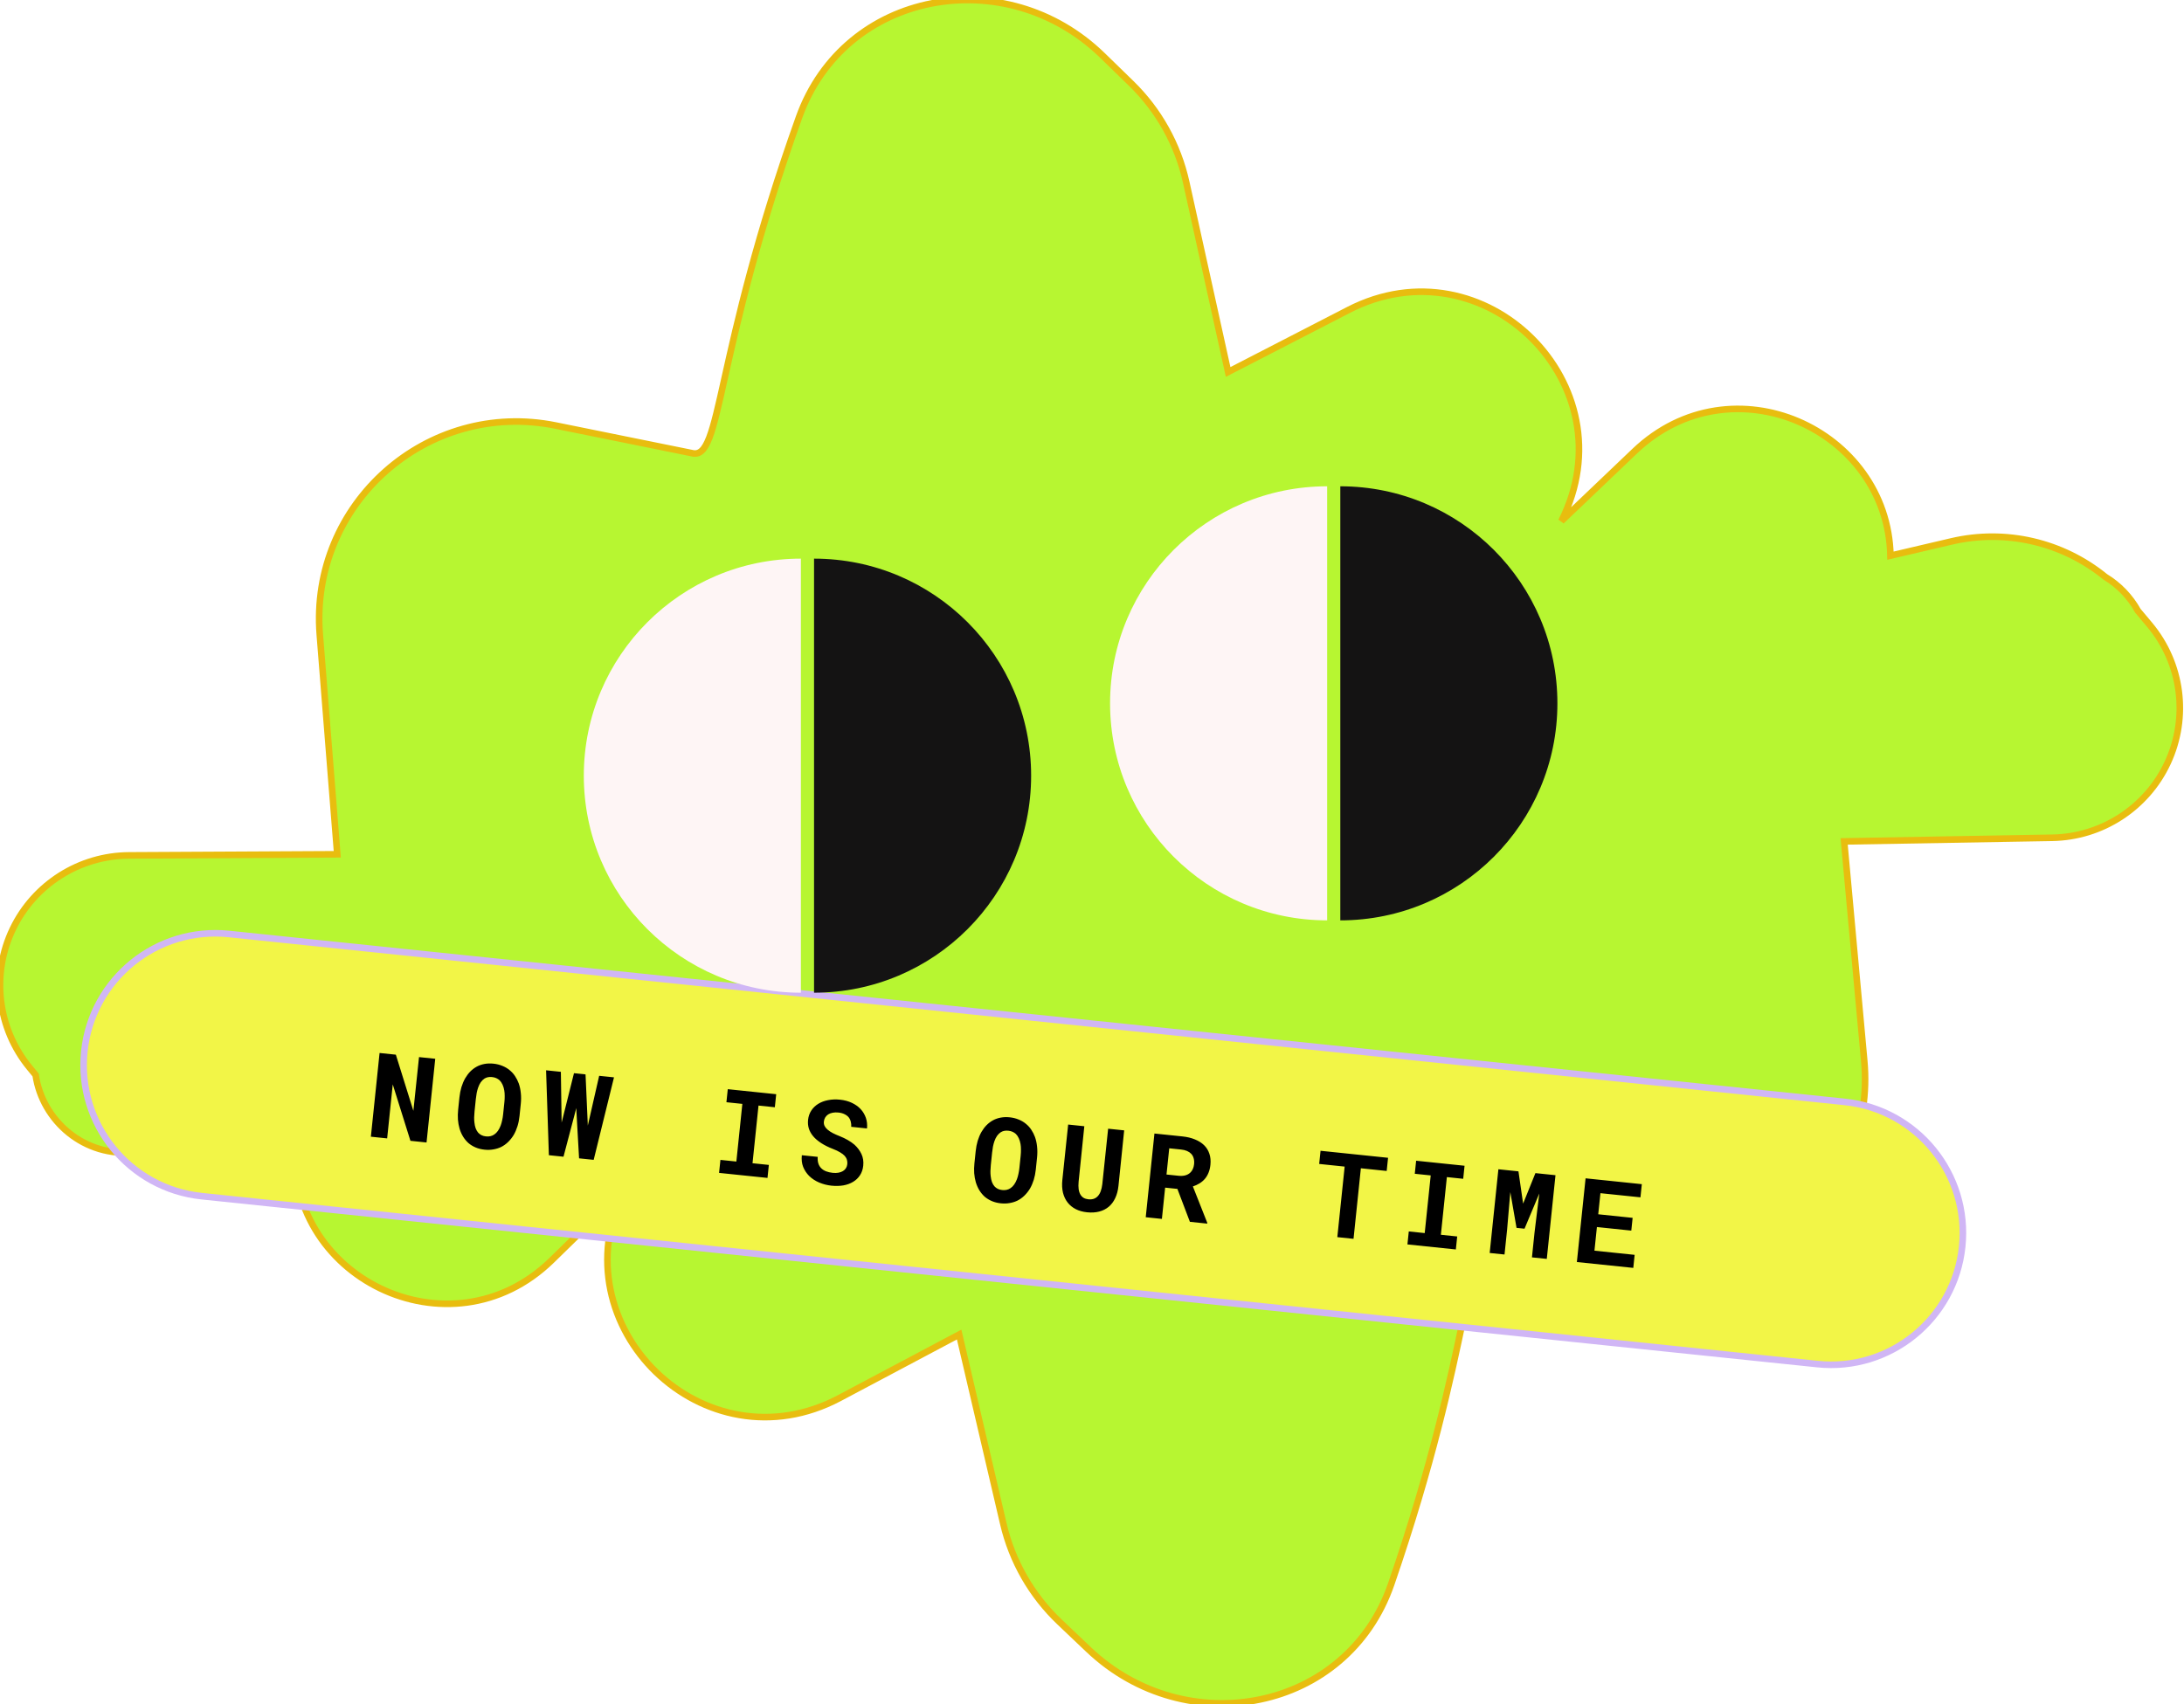
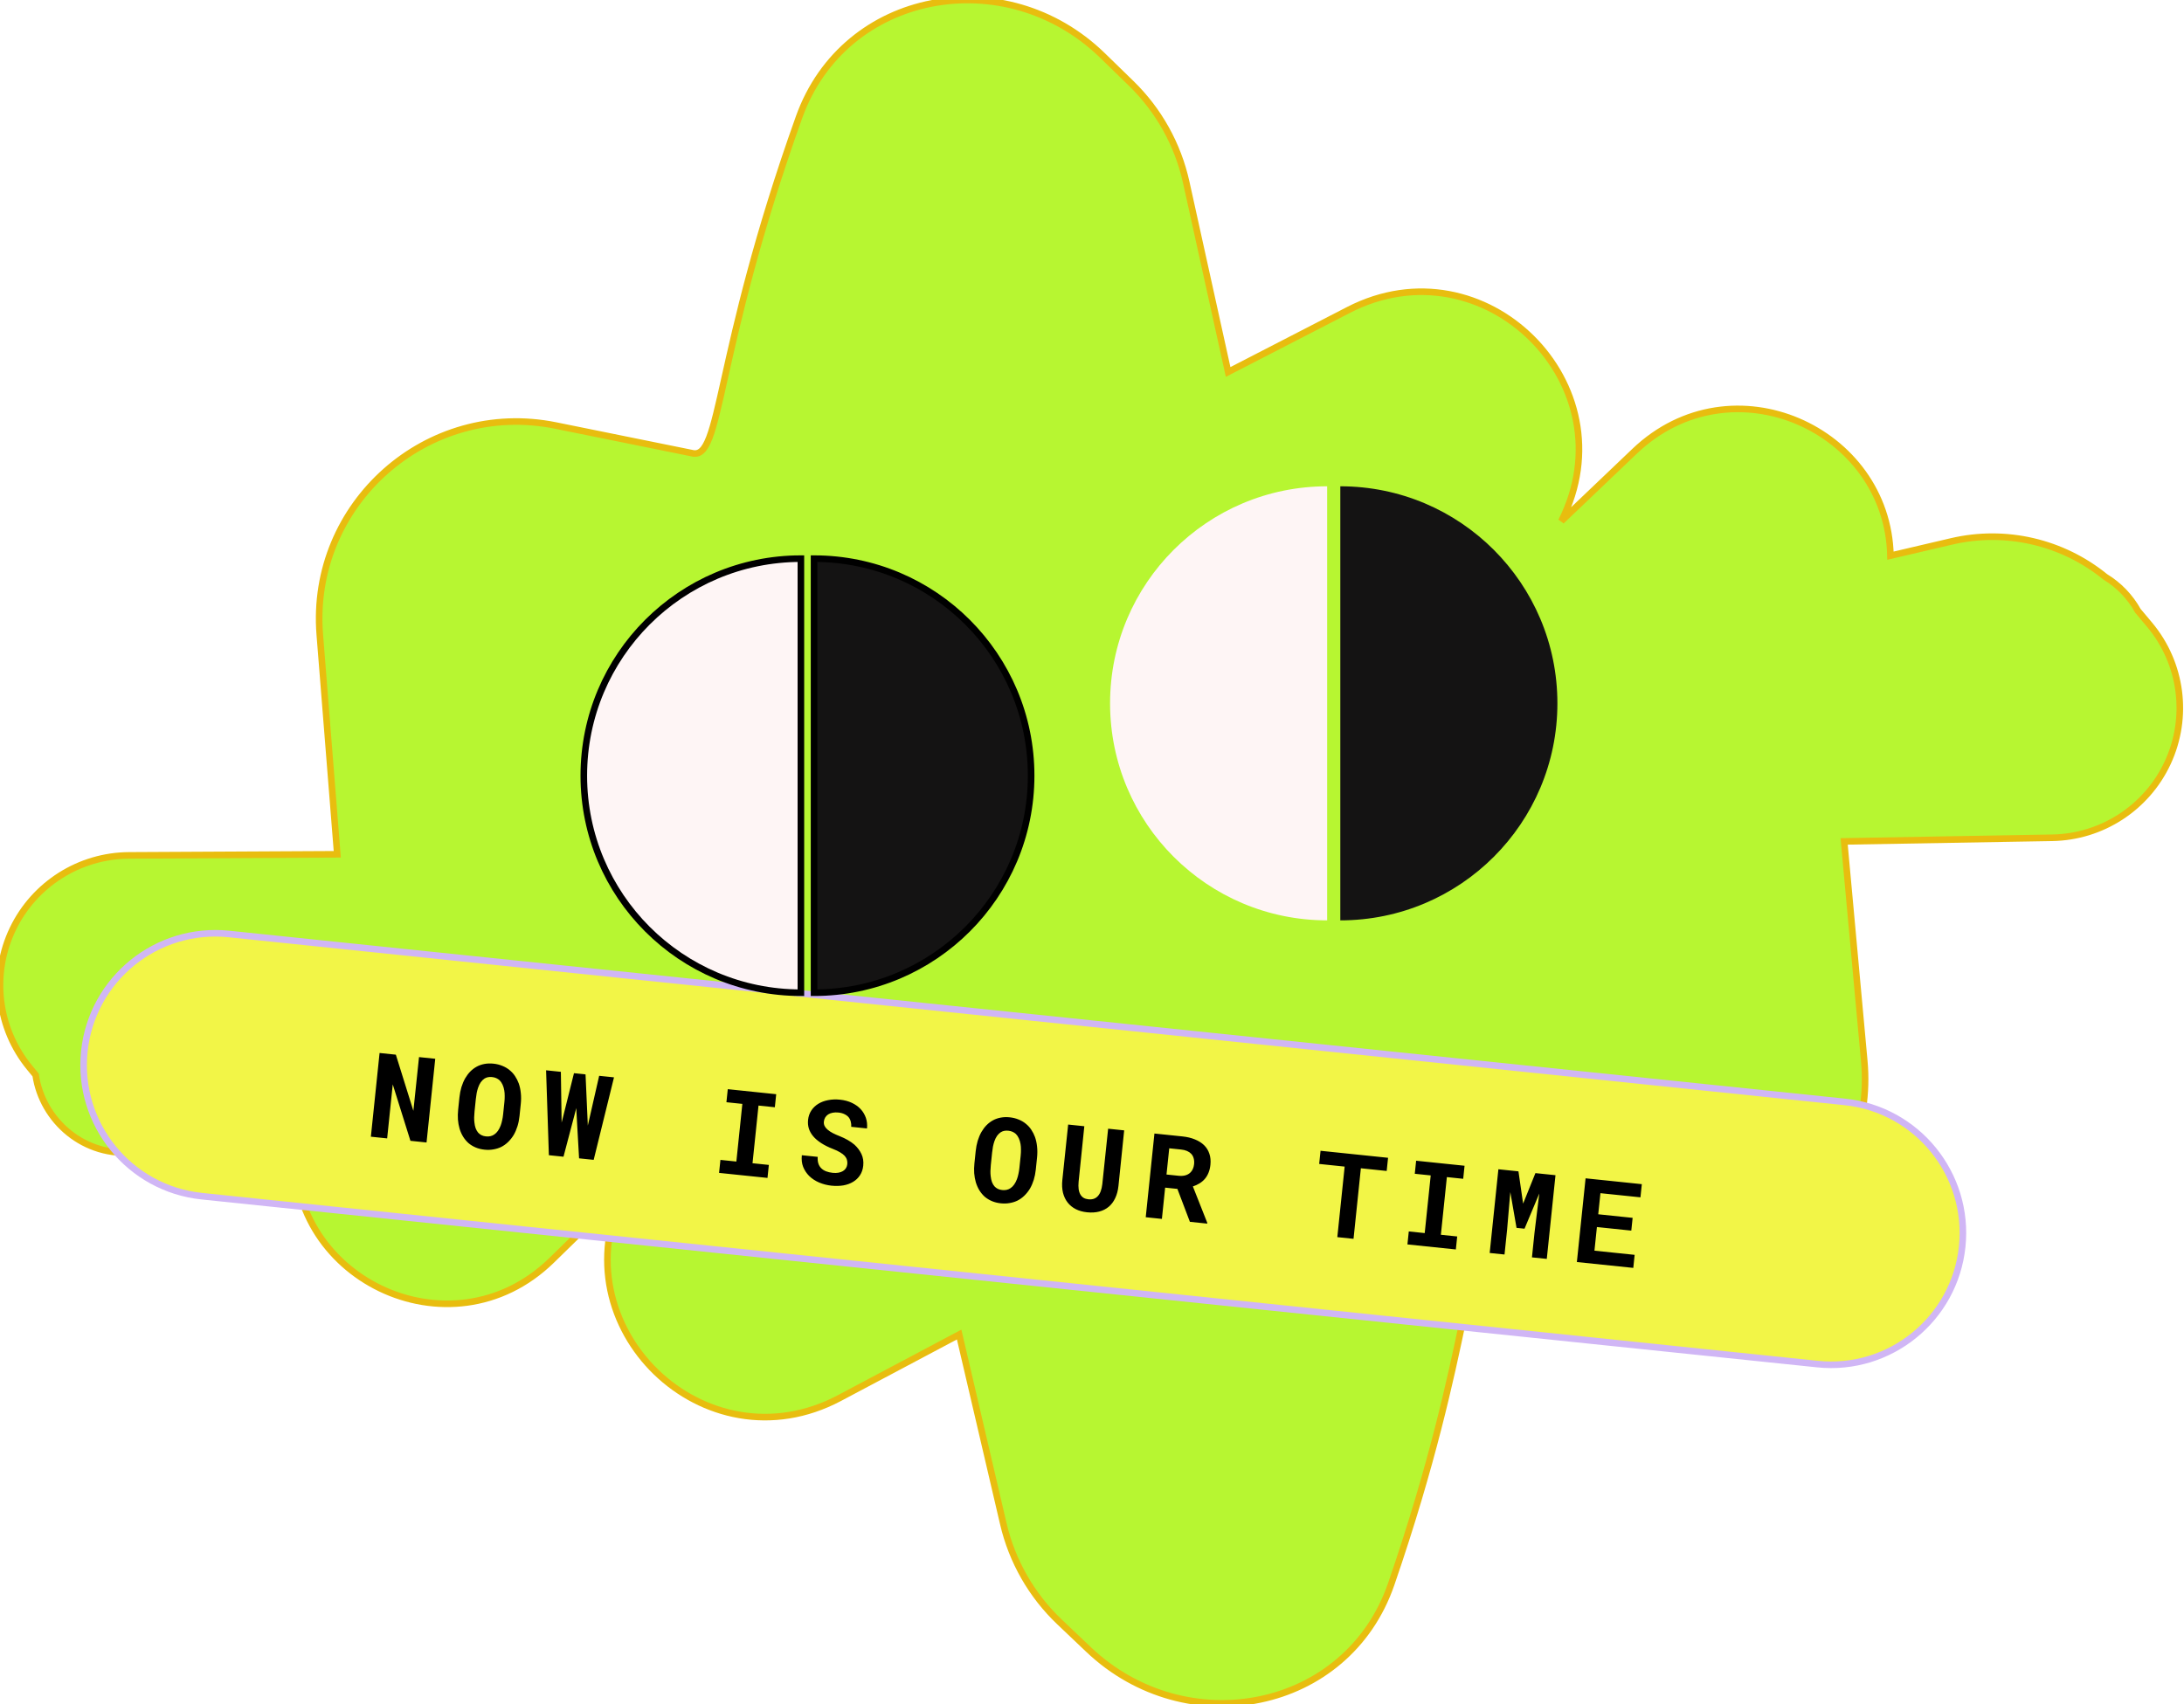
<svg xmlns="http://www.w3.org/2000/svg" width="332" height="259" viewBox="0 0 332 259" fill="none">
  <g id="green-cloud">
    <g id="cloud-bg">
      <path d="M51.27 129.895L19.628 130.061C12.087 130.1 5.226 134.437 1.954 141.234C-1.374 148.145 -0.395 156.358 4.463 162.291L5.415 163.453C6.441 170.409 12.803 176.051 20.621 175.173L21.632 175.06C25.736 176.136 30.107 176.258 34.407 175.306L44.906 172.983C42.817 194.21 68.468 206.668 83.868 191.623L94.883 180.862C84.668 201.726 107.112 223.457 127.628 212.566L145.804 202.918L152.52 231.693C153.85 237.394 156.819 242.58 161.061 246.612L165.462 250.796C180.335 264.934 204.808 260.256 211.49 240.842C217.792 222.534 220.556 209.424 222.324 201.04C224.085 192.687 224.857 189.024 227.154 189.584L247.905 193.529C267.499 197.254 285.213 181.165 283.393 161.297L280.336 127.935L311.973 127.384C319.513 127.253 326.32 122.832 329.511 115.996C332.756 109.044 331.68 100.843 326.751 94.969L324.989 92.869C323.817 90.762 322.107 88.966 320.021 87.704C313.564 82.447 304.951 80.378 296.656 82.319L287.377 84.491C286.959 65.267 263.266 54.518 248.493 68.604L237.35 79.23C247.814 58.492 225.629 36.49 204.984 47.131L186.694 56.557L180.321 27.703C179.059 21.987 176.152 16.766 171.958 12.682L167.607 8.446C152.903 -5.871 128.374 -1.492 121.461 17.839C114.941 36.068 112.021 49.142 110.153 57.503L110.153 57.504C108.293 65.834 107.477 69.487 105.186 68.9L84.483 64.703C64.934 60.74 47.029 76.611 48.612 96.499L51.27 129.895Z" fill="#B7F631" />
      <path d="M51.27 129.895L19.628 130.061C12.087 130.1 5.226 134.437 1.954 141.234C-1.374 148.145 -0.395 156.358 4.463 162.291L5.415 163.453C6.441 170.409 12.803 176.051 20.621 175.173L21.632 175.06C25.736 176.136 30.107 176.258 34.407 175.306L44.906 172.983C42.817 194.21 68.468 206.668 83.868 191.623L94.883 180.862C84.668 201.726 107.112 223.457 127.628 212.566L145.804 202.918L152.52 231.693C153.85 237.394 156.819 242.58 161.061 246.612L165.462 250.796C180.335 264.934 204.808 260.256 211.49 240.842C217.792 222.534 220.556 209.424 222.324 201.04C224.085 192.687 224.857 189.024 227.154 189.584L247.905 193.529C267.499 197.254 285.213 181.165 283.393 161.297L280.336 127.935L311.973 127.384C319.513 127.253 326.32 122.832 329.511 115.996C332.756 109.044 331.68 100.843 326.751 94.969L324.989 92.869C323.817 90.762 322.107 88.966 320.021 87.704C313.564 82.447 304.951 80.378 296.656 82.319L287.377 84.491C286.959 65.267 263.266 54.518 248.493 68.604L237.35 79.23C247.814 58.492 225.629 36.49 204.984 47.131L186.694 56.557L180.321 27.703C179.059 21.987 176.152 16.766 171.958 12.682L167.607 8.446C152.903 -5.871 128.374 -1.492 121.461 17.839C114.941 36.068 112.021 49.142 110.153 57.503L110.153 57.504C108.293 65.834 107.477 69.487 105.186 68.9L84.483 64.703C64.934 60.74 47.029 76.611 48.612 96.499L51.27 129.895Z" stroke="#E8BD0F" />
    </g>
    <g id="okay-sticker">
      <g id="now-is-our-time-bg">
        <rect x="14.891" y="139.941" width="287" height="40.081" rx="20.041" transform="rotate(5.93458 14.8914 139.941)" fill="#F2F547" />
        <rect x="14.891" y="139.941" width="287" height="40.081" rx="20.041" transform="rotate(5.93458 14.8914 139.941)" stroke="#D0B6F5" />
      </g>
      <path id="now-is-our-time-text" d="M64.84 173.714L62.392 173.46L59.705 164.883L58.852 173.092L56.378 172.835L57.701 160.106L60.175 160.363L62.839 168.902L63.698 160.73L66.163 160.986L64.84 173.714ZM78.974 169.696C78.917 170.244 78.813 170.76 78.662 171.245C78.513 171.725 78.322 172.164 78.092 172.565C77.851 172.964 77.566 173.323 77.238 173.642C76.91 173.962 76.548 174.218 76.151 174.413C75.791 174.582 75.402 174.7 74.983 174.769C74.568 174.843 74.128 174.856 73.662 174.808C73.166 174.756 72.716 174.645 72.309 174.473C71.903 174.301 71.54 174.081 71.221 173.812C70.908 173.532 70.635 173.206 70.403 172.835C70.171 172.457 69.988 172.04 69.853 171.584C69.731 171.165 69.651 170.715 69.613 170.234C69.581 169.753 69.591 169.251 69.646 168.726L69.839 166.873C69.897 166.314 69.999 165.788 70.144 165.297C70.295 164.806 70.486 164.357 70.717 163.951C70.939 163.568 71.196 163.226 71.486 162.927C71.782 162.627 72.112 162.379 72.474 162.181C72.829 161.988 73.221 161.852 73.647 161.773C74.074 161.693 74.529 161.679 75.013 161.729C75.502 161.78 75.953 161.892 76.365 162.064C76.784 162.231 77.153 162.449 77.472 162.718C77.793 162.975 78.065 163.275 78.289 163.616C78.519 163.958 78.707 164.328 78.854 164.726C79.013 165.179 79.119 165.667 79.17 166.191C79.228 166.715 79.226 167.266 79.166 167.843L78.974 169.696ZM76.677 167.566C76.711 167.24 76.725 166.929 76.721 166.634C76.722 166.334 76.701 166.055 76.657 165.797C76.603 165.473 76.515 165.181 76.395 164.921C76.275 164.656 76.125 164.434 75.943 164.256C75.798 164.123 75.629 164.014 75.438 163.929C75.252 163.845 75.04 163.791 74.801 163.766C74.573 163.742 74.364 163.75 74.171 163.789C73.984 163.828 73.812 163.896 73.655 163.992C73.44 164.134 73.25 164.321 73.085 164.551C72.925 164.782 72.79 165.056 72.681 165.375C72.596 165.619 72.524 165.889 72.464 166.183C72.41 166.478 72.366 166.788 72.332 167.115L72.138 168.985C72.105 169.294 72.086 169.593 72.08 169.881C72.073 170.169 72.087 170.438 72.12 170.689C72.151 171.004 72.215 171.297 72.311 171.566C72.413 171.83 72.541 172.049 72.693 172.224C72.836 172.381 73.003 172.507 73.193 172.603C73.389 172.7 73.615 172.762 73.872 172.789C74.117 172.814 74.344 172.802 74.556 172.754C74.767 172.705 74.958 172.622 75.13 172.504C75.345 172.361 75.532 172.175 75.692 171.944C75.857 171.708 75.998 171.437 76.112 171.13C76.201 170.892 76.276 170.629 76.335 170.341C76.401 170.053 76.45 169.752 76.482 169.437L76.677 167.566ZM83.438 175.648L83.013 162.737L85.26 162.971L85.368 170.175L85.377 170.68L85.51 170.163L87.253 163.178L89.01 163.361L89.334 170.614L89.358 171.147L89.475 170.62L91.082 163.576L93.337 163.811L90.248 176.355L88.028 176.125L87.632 169.138L87.603 168.481L87.439 169.118L85.659 175.878L83.438 175.648ZM110.633 165.609L117.994 166.374L117.787 168.358L115.305 168.1L114.393 176.868L116.876 177.126L116.671 179.102L109.31 178.337L109.515 176.361L111.937 176.613L112.848 167.845L110.427 167.593L110.633 165.609ZM128.802 177.005C128.826 176.778 128.807 176.561 128.746 176.354C128.691 176.148 128.579 175.948 128.411 175.754C128.236 175.565 128.001 175.384 127.707 175.213C127.419 175.035 127.054 174.862 126.612 174.692C125.927 174.427 125.331 174.129 124.823 173.799C124.321 173.47 123.918 173.125 123.614 172.764C123.31 172.402 123.091 172.014 122.958 171.6C122.83 171.186 122.79 170.746 122.839 170.279C122.894 169.743 123.059 169.268 123.331 168.855C123.604 168.441 123.957 168.101 124.392 167.834C124.826 167.567 125.325 167.38 125.89 167.274C126.456 167.162 127.059 167.139 127.7 167.206C128.364 167.275 128.96 167.434 129.488 167.683C130.022 167.933 130.469 168.251 130.83 168.636C131.19 169.027 131.455 169.473 131.627 169.974C131.799 170.474 131.855 171.01 131.796 171.582L129.401 171.333C129.419 171.046 129.393 170.778 129.325 170.529C129.262 170.281 129.153 170.061 128.996 169.868C128.833 169.68 128.622 169.526 128.364 169.405C128.112 169.278 127.808 169.197 127.453 169.16C127.126 169.126 126.831 169.136 126.566 169.191C126.307 169.241 126.083 169.327 125.894 169.448C125.704 169.576 125.552 169.734 125.438 169.922C125.331 170.105 125.265 170.311 125.242 170.538C125.217 170.777 125.253 170.999 125.349 171.203C125.452 171.408 125.609 171.598 125.82 171.773C126.031 171.954 126.29 172.126 126.597 172.287C126.91 172.449 127.265 172.607 127.662 172.76C128.086 172.928 128.487 173.12 128.865 173.336C129.244 173.552 129.587 173.791 129.895 174.053C130.358 174.478 130.712 174.953 130.958 175.48C131.203 176.006 131.293 176.593 131.225 177.239C131.167 177.799 131.002 178.285 130.729 178.699C130.463 179.107 130.116 179.439 129.689 179.695C129.261 179.957 128.765 180.138 128.201 180.239C127.637 180.333 127.032 180.347 126.385 180.28C125.75 180.214 125.13 180.055 124.526 179.804C123.928 179.547 123.418 179.211 122.996 178.796C122.596 178.39 122.294 177.928 122.088 177.412C121.889 176.896 121.823 176.309 121.891 175.651L124.304 175.901C124.276 176.287 124.309 176.624 124.403 176.91C124.496 177.197 124.645 177.439 124.848 177.637C125.046 177.834 125.292 177.989 125.586 178.102C125.887 178.216 126.221 178.292 126.588 178.33C126.914 178.364 127.207 178.356 127.465 178.307C127.729 178.257 127.956 178.175 128.145 178.059C128.333 177.943 128.484 177.797 128.597 177.62C128.71 177.437 128.778 177.233 128.802 177.005ZM157.454 177.854C157.397 178.402 157.293 178.918 157.143 179.403C156.993 179.883 156.803 180.322 156.573 180.723C156.331 181.122 156.046 181.481 155.718 181.8C155.391 182.12 155.028 182.376 154.631 182.571C154.272 182.74 153.882 182.858 153.463 182.927C153.049 183.001 152.608 183.014 152.142 182.966C151.647 182.915 151.196 182.803 150.79 182.631C150.383 182.459 150.02 182.239 149.701 181.97C149.388 181.69 149.116 181.364 148.883 180.993C148.652 180.615 148.468 180.198 148.333 179.742C148.212 179.323 148.132 178.873 148.093 178.392C148.061 177.911 148.072 177.409 148.126 176.884L148.319 175.031C148.377 174.472 148.479 173.946 148.624 173.455C148.776 172.964 148.966 172.515 149.197 172.109C149.42 171.726 149.676 171.384 149.966 171.085C150.263 170.786 150.592 170.537 150.954 170.339C151.31 170.146 151.701 170.01 152.128 169.931C152.554 169.851 153.009 169.837 153.493 169.887C153.982 169.938 154.433 170.05 154.845 170.222C155.264 170.389 155.633 170.607 155.953 170.876C156.274 171.133 156.546 171.433 156.77 171.774C156.999 172.116 157.187 172.486 157.334 172.884C157.494 173.337 157.599 173.825 157.651 174.349C157.708 174.873 157.707 175.424 157.647 176.001L157.454 177.854ZM155.157 175.724C155.191 175.398 155.206 175.087 155.201 174.792C155.203 174.492 155.182 174.213 155.138 173.955C155.083 173.631 154.996 173.339 154.875 173.079C154.756 172.814 154.605 172.592 154.423 172.414C154.278 172.281 154.11 172.172 153.918 172.087C153.732 172.003 153.52 171.949 153.281 171.924C153.054 171.9 152.844 171.908 152.651 171.947C152.465 171.986 152.293 172.054 152.136 172.15C151.92 172.292 151.73 172.479 151.565 172.709C151.405 172.94 151.271 173.214 151.161 173.533C151.077 173.777 151.005 174.047 150.945 174.341C150.89 174.636 150.846 174.946 150.812 175.273L150.618 177.143C150.586 177.452 150.567 177.751 150.56 178.039C150.554 178.327 150.567 178.596 150.6 178.847C150.632 179.163 150.696 179.455 150.791 179.724C150.894 179.988 151.021 180.207 151.174 180.382C151.317 180.539 151.483 180.665 151.673 180.761C151.869 180.858 152.096 180.92 152.352 180.947C152.597 180.972 152.825 180.96 153.036 180.912C153.247 180.863 153.439 180.78 153.61 180.662C153.825 180.519 154.012 180.333 154.172 180.102C154.338 179.866 154.478 179.595 154.592 179.288C154.682 179.05 154.756 178.787 154.816 178.499C154.881 178.211 154.93 177.91 154.963 177.595L155.157 175.724ZM170.891 171.872L170.023 180.309C169.949 181.02 169.784 181.642 169.528 182.175C169.278 182.709 168.95 183.146 168.544 183.487C168.131 183.833 167.646 184.077 167.089 184.219C166.538 184.362 165.922 184.398 165.24 184.328C164.599 184.261 164.029 184.102 163.531 183.849C163.039 183.598 162.629 183.264 162.301 182.847C161.973 182.43 161.736 181.934 161.59 181.359C161.45 180.779 161.417 180.133 161.491 179.422L162.376 170.987L164.833 171.243L163.965 179.68C163.926 180.106 163.928 180.483 163.971 180.811C164.019 181.14 164.111 181.418 164.246 181.644C164.372 181.851 164.535 182.016 164.734 182.137C164.934 182.252 165.171 182.323 165.445 182.352C165.742 182.383 166.01 182.36 166.247 182.285C166.491 182.204 166.7 182.07 166.873 181.882C167.058 181.689 167.207 181.439 167.321 181.133C167.436 180.827 167.517 180.467 167.566 180.054L168.452 171.619L170.891 171.872ZM178.981 180.772L177.119 180.579L176.625 185.334L174.168 185.079L175.491 172.351L179.757 172.794C180.462 172.867 181.092 173.018 181.645 173.247C182.2 173.469 182.664 173.762 183.039 174.125C183.407 174.487 183.675 174.918 183.841 175.419C184.013 175.92 184.066 176.485 184 177.114C183.953 177.569 183.855 177.974 183.706 178.33C183.564 178.68 183.379 178.988 183.151 179.253C182.916 179.523 182.645 179.751 182.337 179.937C182.035 180.124 181.701 180.277 181.335 180.398L183.525 185.937L183.513 186.05L180.882 185.777L178.981 180.772ZM177.326 178.585L179.144 178.774C179.523 178.814 179.861 178.796 180.157 178.721C180.46 178.64 180.713 178.507 180.915 178.322C181.083 178.175 181.217 177.991 181.316 177.772C181.422 177.553 181.489 177.304 181.518 177.024C181.553 176.686 181.531 176.383 181.453 176.116C181.381 175.844 181.252 175.612 181.066 175.422C180.901 175.252 180.692 175.112 180.438 175.003C180.184 174.894 179.888 174.822 179.55 174.787L177.741 174.599L177.326 178.585ZM210.797 178.044L206.872 177.636L205.757 188.363L203.292 188.106L204.407 177.38L200.534 176.977L200.742 174.975L211.005 176.042L210.797 178.044ZM215.273 176.486L222.634 177.251L222.428 179.236L219.945 178.977L219.034 187.746L221.516 188.004L221.311 189.979L213.95 189.214L214.156 187.239L216.577 187.49L217.489 178.722L215.067 178.47L215.273 176.486ZM230.827 178.103L231.537 183.01L233.406 178.371L236.457 178.688L235.134 191.416L232.879 191.182L233.27 187.414L233.994 181.472L231.75 186.823L230.535 186.697L229.59 181.252L229.1 186.981L228.709 190.748L226.453 190.514L227.777 177.786L230.827 178.103ZM247.981 187.114L242.753 186.571L242.38 190.164L248.49 190.799L248.284 192.783L239.708 191.892L241.031 179.163L249.581 180.052L249.373 182.054L243.289 181.422L242.955 184.63L248.183 185.173L247.981 187.114Z" fill="black" />
    </g>
-     <g id="left-eye">
+     <g id="left-eye" stroke="black">
      <path id="Ellipse 101" d="M121.747 150.941C103.522 150.941 88.747 136.166 88.747 117.941C88.747 99.715 103.522 84.941 121.747 84.941V150.941Z" fill="#FEF5F5" />
      <path id="Ellipse 103" d="M123.747 150.941C141.973 150.941 156.747 136.166 156.747 117.941C156.747 99.715 141.973 84.941 123.747 84.941V150.941Z" fill="#141313" />
    </g>
    <g id="right-eye">
      <path id="Ellipse 104" d="M201.747 139.941C183.522 139.941 168.747 125.166 168.747 106.941C168.747 88.715 183.522 73.941 201.747 73.941V139.941Z" fill="#FEF5F5" />
      <path id="Ellipse 105" d="M203.747 139.941C221.973 139.941 236.747 125.166 236.747 106.941C236.747 88.715 221.973 73.941 203.747 73.941V139.941Z" fill="#141313" />
    </g>
  </g>
</svg>
